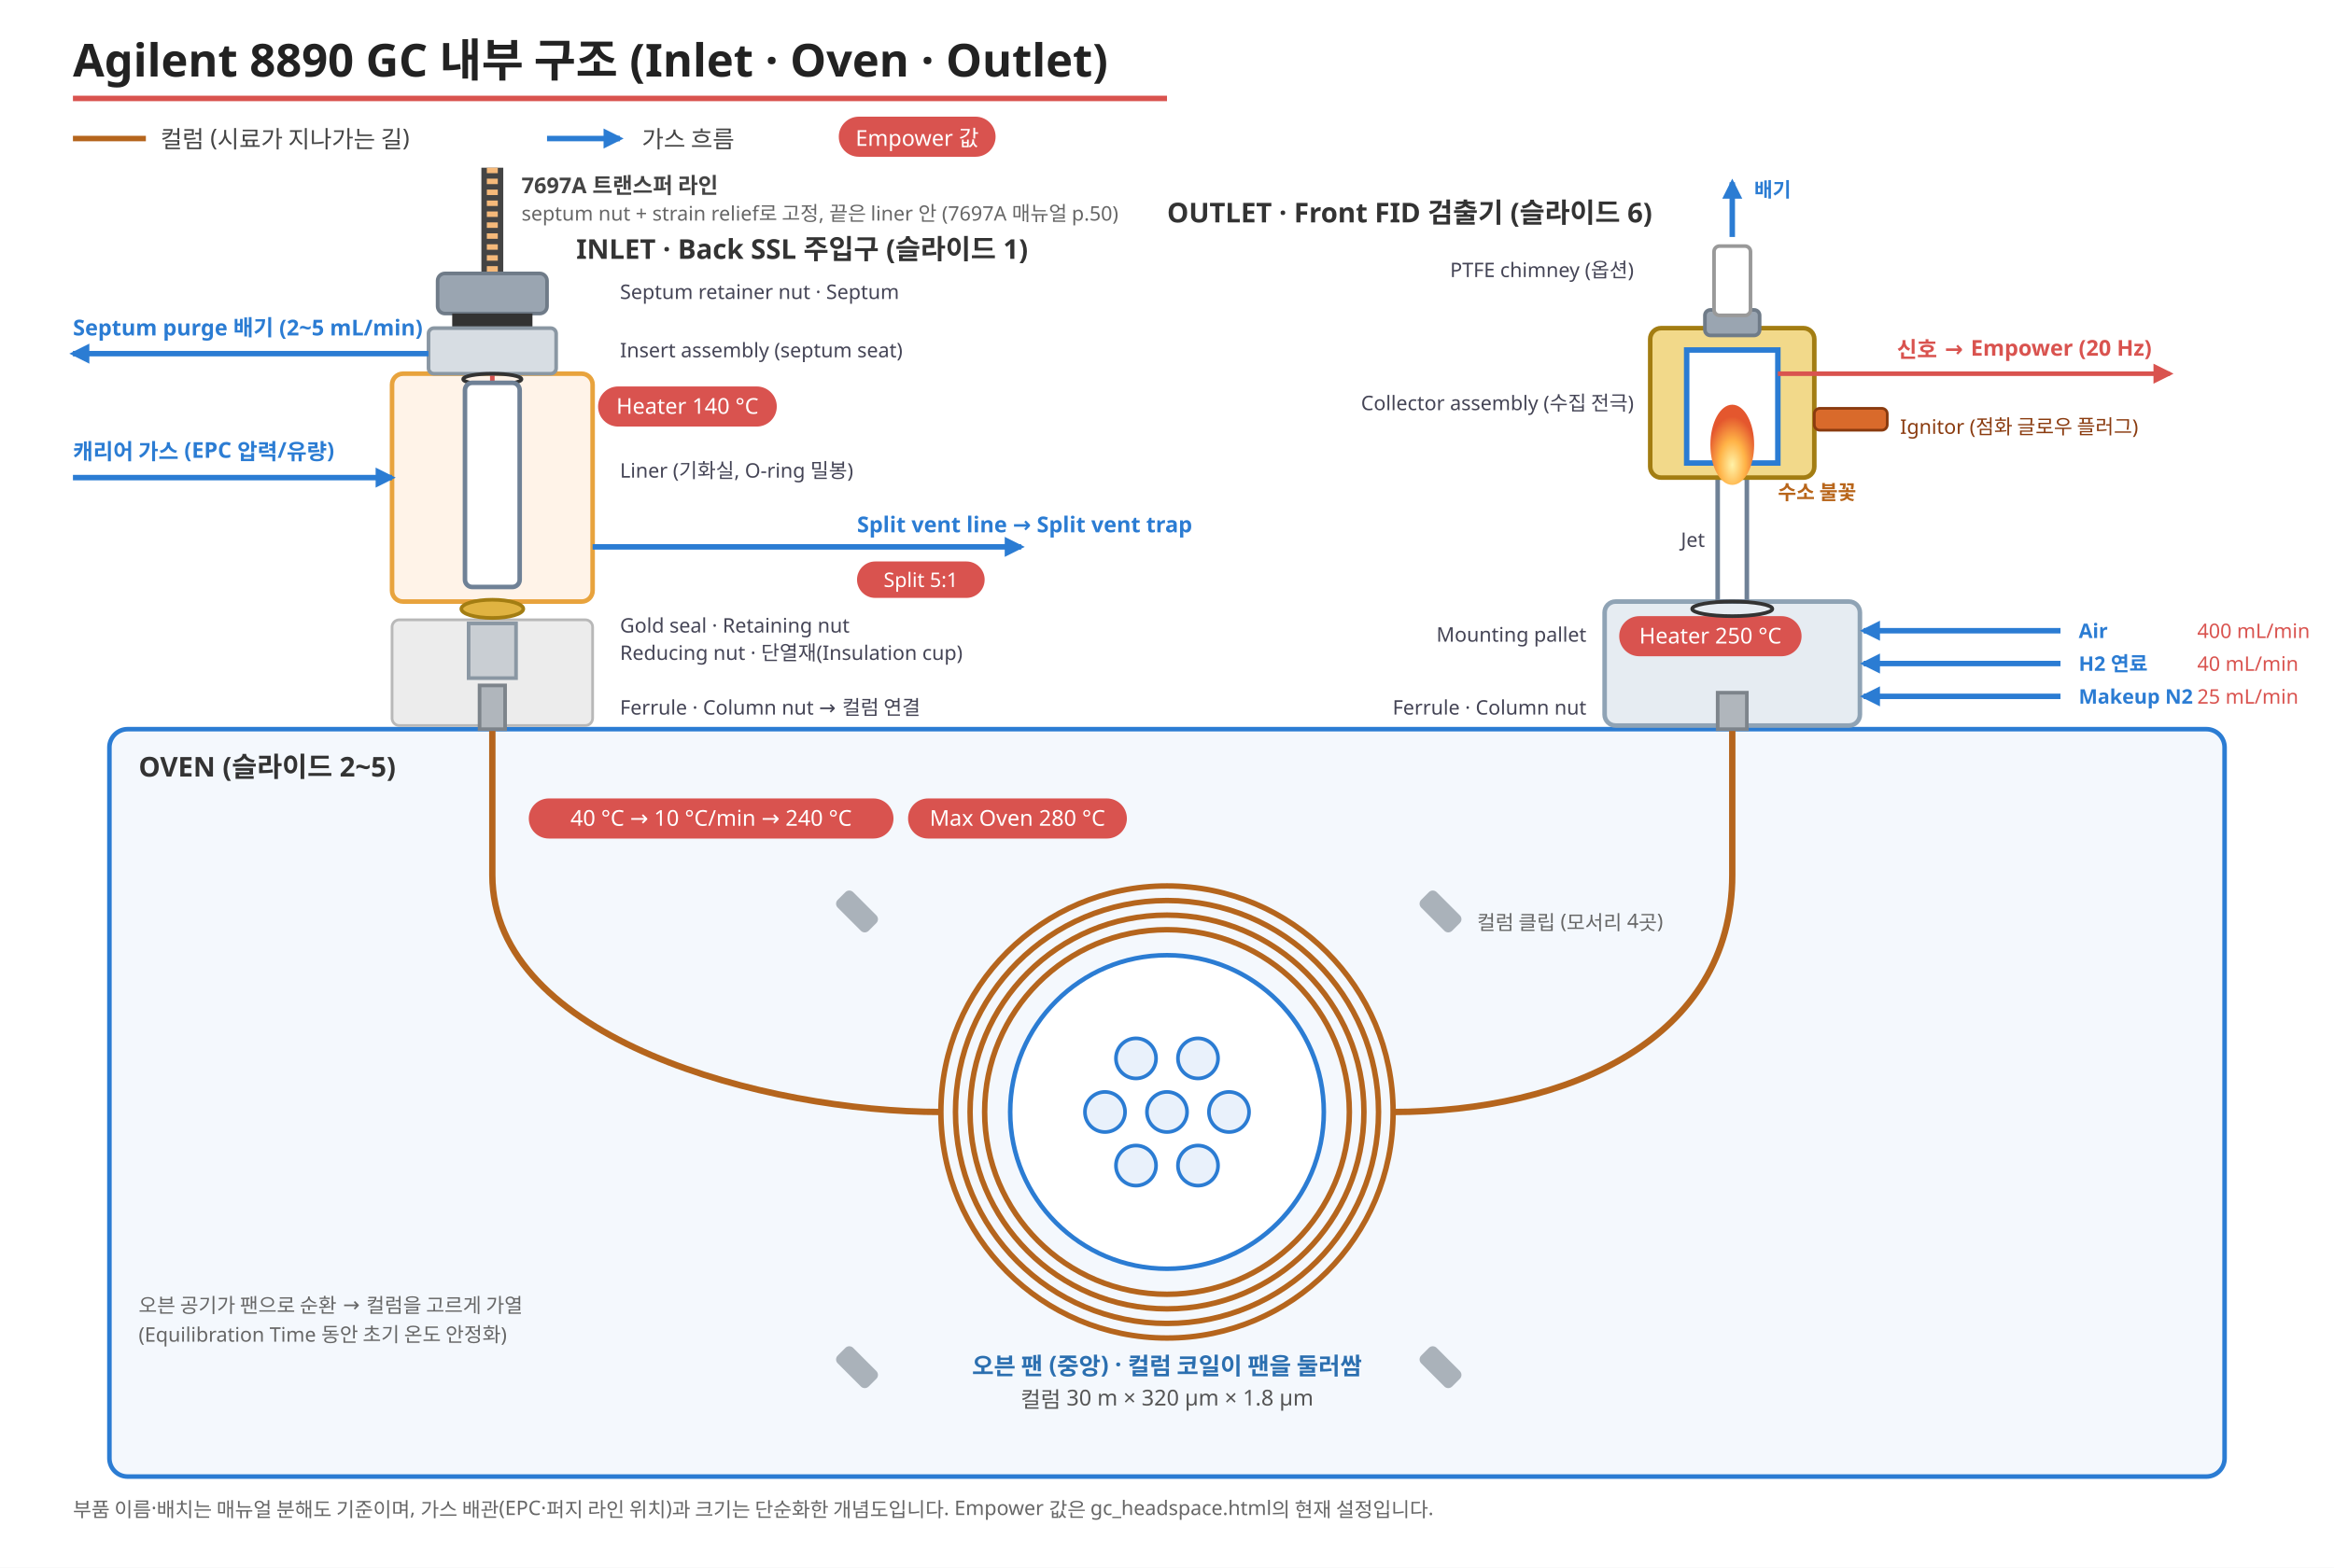
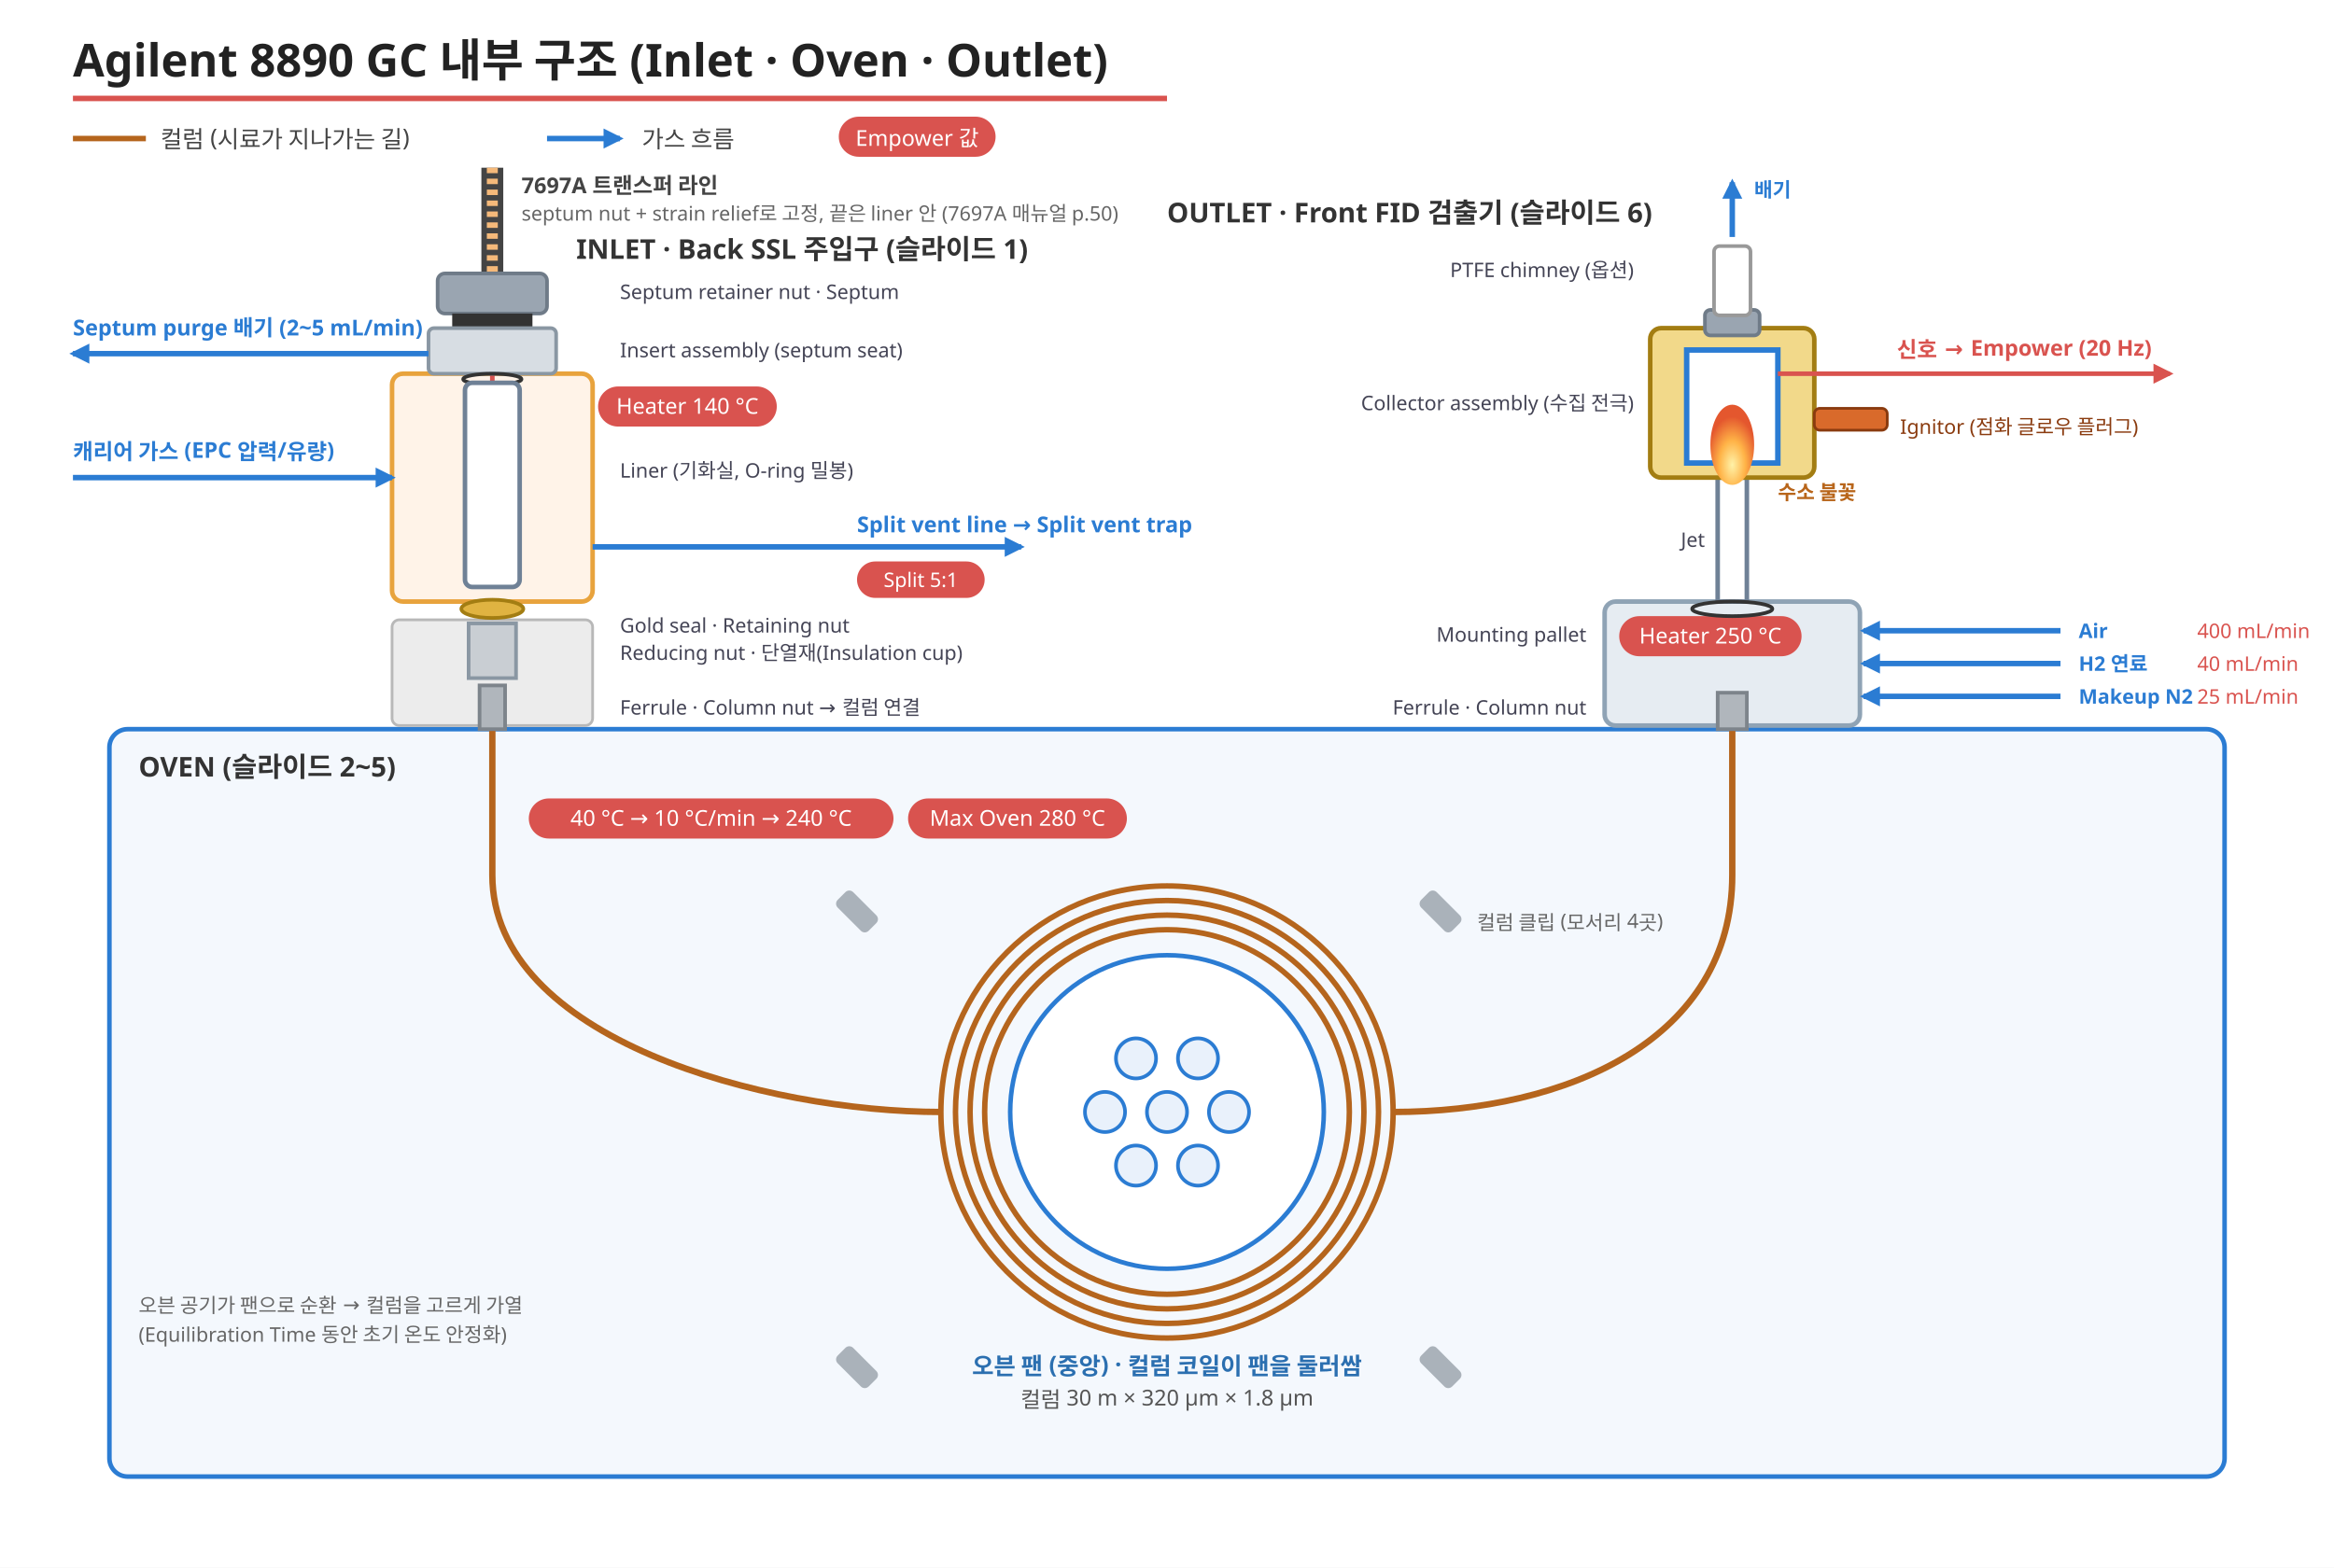
<svg xmlns="http://www.w3.org/2000/svg" width="1280" height="860" viewBox="0 0 1280 860" font-family="'WenQuanYi Zen Hei','Malgun Gothic',sans-serif">
  <defs>
    <marker id="aB" markerWidth="11" markerHeight="11" refX="9" refY="5.5" orient="auto" markerUnits="userSpaceOnUse">
      <path d="M0,0 L11,5.5 L0,11 z" fill="#2b7cd3" />
    </marker>
    <marker id="aR" markerWidth="11" markerHeight="11" refX="9" refY="5.5" orient="auto" markerUnits="userSpaceOnUse">
      <path d="M0,0 L11,5.5 L0,11 z" fill="#d9534f" />
    </marker>
    <radialGradient id="fl" cx="50%" cy="75%" r="60%">
      <stop offset="0" stop-color="#fff2a8" />
      <stop offset=".5" stop-color="#ffb347" />
      <stop offset="1" stop-color="#e4572e" />
    </radialGradient>
  </defs>
  <rect width="1280" height="860" fill="#fff" />
  <text x="40" y="42" font-size="25" font-weight="bold" fill="#222">Agilent 8890 GC 내부 구조 (Inlet · Oven · Outlet)</text>
  <line x1="40" y1="54" x2="640" y2="54" stroke="#d9534f" stroke-width="3" />
  <g font-size="13" fill="#444">
    <line x1="40" y1="76" x2="80" y2="76" stroke="#b5651d" stroke-width="3" />
    <text x="88" y="81">컬럼 (시료가 지나가는 길)</text>
    <line x1="300" y1="76" x2="340" y2="76" stroke="#2b7cd3" stroke-width="3" marker-end="url(#aB)" />
    <text x="352" y="81">가스 흐름</text>
    <rect x="460" y="64" width="86" height="22" rx="11" fill="#d9534f" />
    <text x="503" y="80" fill="#fff" text-anchor="middle" font-size="12">Empower 값</text>
  </g>
  <text x="60" y="428" font-size="0"> </text>
  <rect x="60" y="400" width="1160" height="410" rx="10" fill="#f4f8fd" stroke="#2b7cd3" stroke-width="2.5" />
  <text x="76" y="426" font-size="15" font-weight="bold" fill="#333">OVEN (슬라이드 2~5)</text>
  <rect x="290" y="438" width="200" height="22" rx="11" fill="#d9534f" />
  <text x="390" y="453" fill="#fff" text-anchor="middle" font-size="12">40 °C → 10 °C/min → 240 °C</text>
  <rect x="498" y="438" width="120" height="22" rx="11" fill="#d9534f" />
  <text x="558" y="453" fill="#fff" text-anchor="middle" font-size="12">Max Oven 280 °C</text>
  <circle cx="640" cy="610" r="100" fill="none" stroke="#b5651d" stroke-width="3" />
  <circle cx="640" cy="610" r="108" fill="none" stroke="#b5651d" stroke-width="3" />
  <circle cx="640" cy="610" r="116" fill="none" stroke="#b5651d" stroke-width="3" />
  <circle cx="640" cy="610" r="124" fill="none" stroke="#b5651d" stroke-width="3" />
  <circle cx="640" cy="610" r="86" fill="#fff" stroke="#2b7cd3" stroke-width="2.5" />
  <circle cx="640.0" cy="610.0" r="11" fill="#e9f1fb" stroke="#2b7cd3" stroke-width="2" />
  <circle cx="674.0" cy="610.0" r="11" fill="#e9f1fb" stroke="#2b7cd3" stroke-width="2" />
  <circle cx="657.0" cy="639.4" r="11" fill="#e9f1fb" stroke="#2b7cd3" stroke-width="2" />
  <circle cx="623.0" cy="639.4" r="11" fill="#e9f1fb" stroke="#2b7cd3" stroke-width="2" />
  <circle cx="606.0" cy="610.0" r="11" fill="#e9f1fb" stroke="#2b7cd3" stroke-width="2" />
  <circle cx="623.0" cy="580.6" r="11" fill="#e9f1fb" stroke="#2b7cd3" stroke-width="2" />
  <circle cx="657.0" cy="580.6" r="11" fill="#e9f1fb" stroke="#2b7cd3" stroke-width="2" />
  <text x="640" y="754" text-anchor="middle" font-size="13" font-weight="bold" fill="#2b6fb0">오븐 팬 (중앙) · 컬럼 코일이 팬을 둘러쌈</text>
  <text x="640" y="772" text-anchor="middle" font-size="12" fill="#555">컬럼 30 m × 320 µm × 1.8 µm</text>
  <rect x="458" y="494" width="24" height="12" rx="3" fill="#aab2ba" transform="rotate(45 470 500)" />
  <rect x="778" y="494" width="24" height="12" rx="3" fill="#aab2ba" transform="rotate(45 790 500)" />
  <rect x="458" y="744" width="24" height="12" rx="3" fill="#aab2ba" transform="rotate(45 470 750)" />
  <rect x="778" y="744" width="24" height="12" rx="3" fill="#aab2ba" transform="rotate(45 790 750)" />
  <text x="810" y="510" font-size="11" fill="#666">컬럼 클립 (모서리 4곳)</text>
  <text x="76" y="720" font-size="11" fill="#666">오븐 공기가 팬으로 순환 → 컬럼을 고르게 가열</text>
  <text x="76" y="736" font-size="11" fill="#666">(Equilibration Time 동안 초기 온도 안정화)</text>
  <path d="M270,400 L270,480 C270,570 420,610 516,610" fill="none" stroke="#b5651d" stroke-width="3.5" />
  <path d="M764,610 C860,610 950,570 950,480 L950,400" fill="none" stroke="#b5651d" stroke-width="3.5" />
  <text x="316" y="142" font-size="15" font-weight="bold" fill="#333">INLET · Back SSL 주입구 (슬라이드 1)</text>
  <rect x="215" y="205" width="110" height="125" rx="6" fill="#fff3e8" stroke="#e8a33d" stroke-width="2.5" />
  <rect x="328" y="212" width="98" height="22" rx="11" fill="#d9534f" />
  <text x="377" y="227" fill="#fff" text-anchor="middle" font-size="12">Heater 140 °C</text>
  <rect x="215" y="340" width="110" height="58" rx="4" fill="#ececec" stroke="#b8b8b8" stroke-width="1.5" />
  <line x1="270" y1="92" x2="270" y2="172" stroke="#444" stroke-width="12" />
  <line x1="270" y1="92" x2="270" y2="172" stroke="#f5b97a" stroke-width="6" stroke-dasharray="3 3" />
  <line x1="270" y1="172" x2="270" y2="250" stroke="#d9534f" stroke-width="2.5" />
  <text x="286" y="106" font-size="12" fill="#444" font-weight="bold">7697A 트랜스퍼 라인</text>
  <text x="286" y="121" font-size="11" fill="#666">septum nut + strain relief로 고정, 끝은 liner 안 (7697A 매뉴얼 p.50)</text>
  <rect x="240" y="150" width="60" height="22" rx="4" fill="#9aa5b1" stroke="#6f7b88" stroke-width="2" />
  <rect x="248" y="172" width="44" height="8" fill="#333" />
  <rect x="235" y="180" width="70" height="25" rx="3" fill="#d7dde3" stroke="#8a97a3" stroke-width="2" />
  <ellipse cx="270" cy="208" rx="16" ry="3" fill="none" stroke="#333" stroke-width="2" />
  <rect x="255" y="210" width="30" height="112" rx="4" fill="#fff" stroke="#6f8196" stroke-width="2.5" />
  <ellipse cx="270" cy="334" rx="17" ry="5" fill="#e0b341" stroke="#a37d12" stroke-width="2" />
  <rect x="257" y="342" width="26" height="30" fill="#c9ced3" stroke="#8a97a3" stroke-width="2" />
  <rect x="263" y="376" width="14" height="24" fill="#b0b6bc" stroke="#7d848b" stroke-width="2" />
  <g font-size="11" fill="#445">
    <text x="340" y="164">Septum retainer nut · Septum</text>
    <text x="340" y="196">Insert assembly (septum seat)</text>
    <text x="340" y="262">Liner (기화실, O-ring 밀봉)</text>
    <text x="340" y="347">Gold seal · Retaining nut</text>
    <text x="340" y="362">Reducing nut · 단열재(Insulation cup)</text>
    <text x="340" y="392">Ferrule · Column nut → 컬럼 연결</text>
  </g>
  <path d="M235,194 L40,194" fill="none" stroke="#2b7cd3" stroke-width="3" marker-end="url(#aB)" />
  <text x="40" y="184" font-size="12" fill="#2b7cd3" font-weight="bold">Septum purge 배기 (2~5 mL/min)</text>
  <path d="M40,262 L215,262" fill="none" stroke="#2b7cd3" stroke-width="3" marker-end="url(#aB)" />
  <text x="40" y="252" font-size="12" fill="#2b7cd3" font-weight="bold">캐리어 가스 (EPC 압력/유량)</text>
  <path d="M325,300 L560,300" fill="none" stroke="#2b7cd3" stroke-width="3" marker-end="url(#aB)" />
  <text x="470" y="292" font-size="12" fill="#2b7cd3" font-weight="bold">Split vent line → Split vent trap</text>
  <rect x="470" y="308" width="70" height="20" rx="10" fill="#d9534f" />
  <text x="505" y="322" fill="#fff" text-anchor="middle" font-size="11">Split 5:1</text>
  <text x="640" y="122" font-size="15" font-weight="bold" fill="#333">OUTLET · Front FID 검출기 (슬라이드 6)</text>
  <rect x="880" y="330" width="140" height="68" rx="6" fill="#e6ecf2" stroke="#8fa3b5" stroke-width="2.5" />
  <rect x="888" y="338" width="100" height="22" rx="11" fill="#d9534f" />
  <text x="938" y="353" fill="#fff" text-anchor="middle" font-size="12">Heater 250 °C</text>
  <rect x="942" y="262" width="16" height="68" fill="#fff" stroke="#6f8196" stroke-width="2.5" />
  <ellipse cx="950" cy="334" rx="22" ry="4" fill="none" stroke="#333" stroke-width="2" />
  <rect x="905" y="180" width="90" height="82" rx="6" fill="#f2d98a" stroke="#a37d12" stroke-width="2.5" />
  <rect x="925" y="192" width="50" height="62" fill="#fff" stroke="#2b7cd3" stroke-width="3" />
  <ellipse cx="950" cy="244" rx="12" ry="22" fill="url(#fl)" />
  <rect x="935" y="170" width="30" height="14" rx="3" fill="#9aa5b1" stroke="#6f7b88" stroke-width="2" />
  <rect x="940" y="135" width="20" height="38" rx="3" fill="#fff" stroke="#999" stroke-width="2" />
  <rect x="995" y="224" width="40" height="12" rx="3" fill="#d96a2b" stroke="#8a3b0f" stroke-width="1.5" />
  <rect x="942" y="380" width="16" height="20" fill="#b0b6bc" stroke="#7d848b" stroke-width="2" />
  <g font-size="11" fill="#445" text-anchor="end">
    <text x="896" y="152">PTFE chimney (옵션)</text>
    <text x="896" y="225">Collector assembly (수집 전극)</text>
    <text x="935" y="300">Jet</text>
    <text x="870" y="352">Mounting pallet</text>
    <text x="870" y="392">Ferrule · Column nut</text>
  </g>
  <text x="1042" y="238" font-size="11" fill="#8a3b0f">Ignitor (점화 글로우 플러그)</text>
  <text x="975" y="274" font-size="11" fill="#b8651a" font-weight="bold">수소 불꽃</text>
  <path d="M975,205 L1190,205" fill="none" stroke="#d9534f" stroke-width="2.5" marker-end="url(#aR)" />
  <text x="1180" y="196" text-anchor="end" font-size="12" fill="#d9534f" font-weight="bold">신호 → Empower (20 Hz)</text>
  <path d="M950,130 L950,100" fill="none" stroke="#2b7cd3" stroke-width="3" marker-end="url(#aB)" />
  <text x="962" y="108" font-size="11" fill="#2b7cd3" font-weight="bold">배기</text>
  <path d="M1130,346 L1022,346" fill="none" stroke="#2b7cd3" stroke-width="3" marker-end="url(#aB)" />
  <path d="M1130,364 L1022,364" fill="none" stroke="#2b7cd3" stroke-width="3" marker-end="url(#aB)" />
  <path d="M1130,382 L1022,382" fill="none" stroke="#2b7cd3" stroke-width="3" marker-end="url(#aB)" />
  <g font-size="11" font-weight="bold" fill="#2b7cd3">
    <text x="1140" y="350">Air</text>
    <text x="1140" y="368">H2 연료</text>
    <text x="1140" y="386">Makeup N2</text>
  </g>
  <g font-size="11" fill="#d9534f">
    <text x="1205" y="350">400 mL/min</text>
    <text x="1205" y="368">40 mL/min</text>
    <text x="1205" y="386">25 mL/min</text>
  </g>
-   <text x="40" y="832" font-size="11" fill="#666">부품 이름·배치는 매뉴얼 분해도 기준이며, 가스 배관(EPC·퍼지 라인 위치)과 크기는 단순화한 개념도입니다. Empower 값은 gc_headspace.html의 현재 설정입니다.</text>
</svg>
